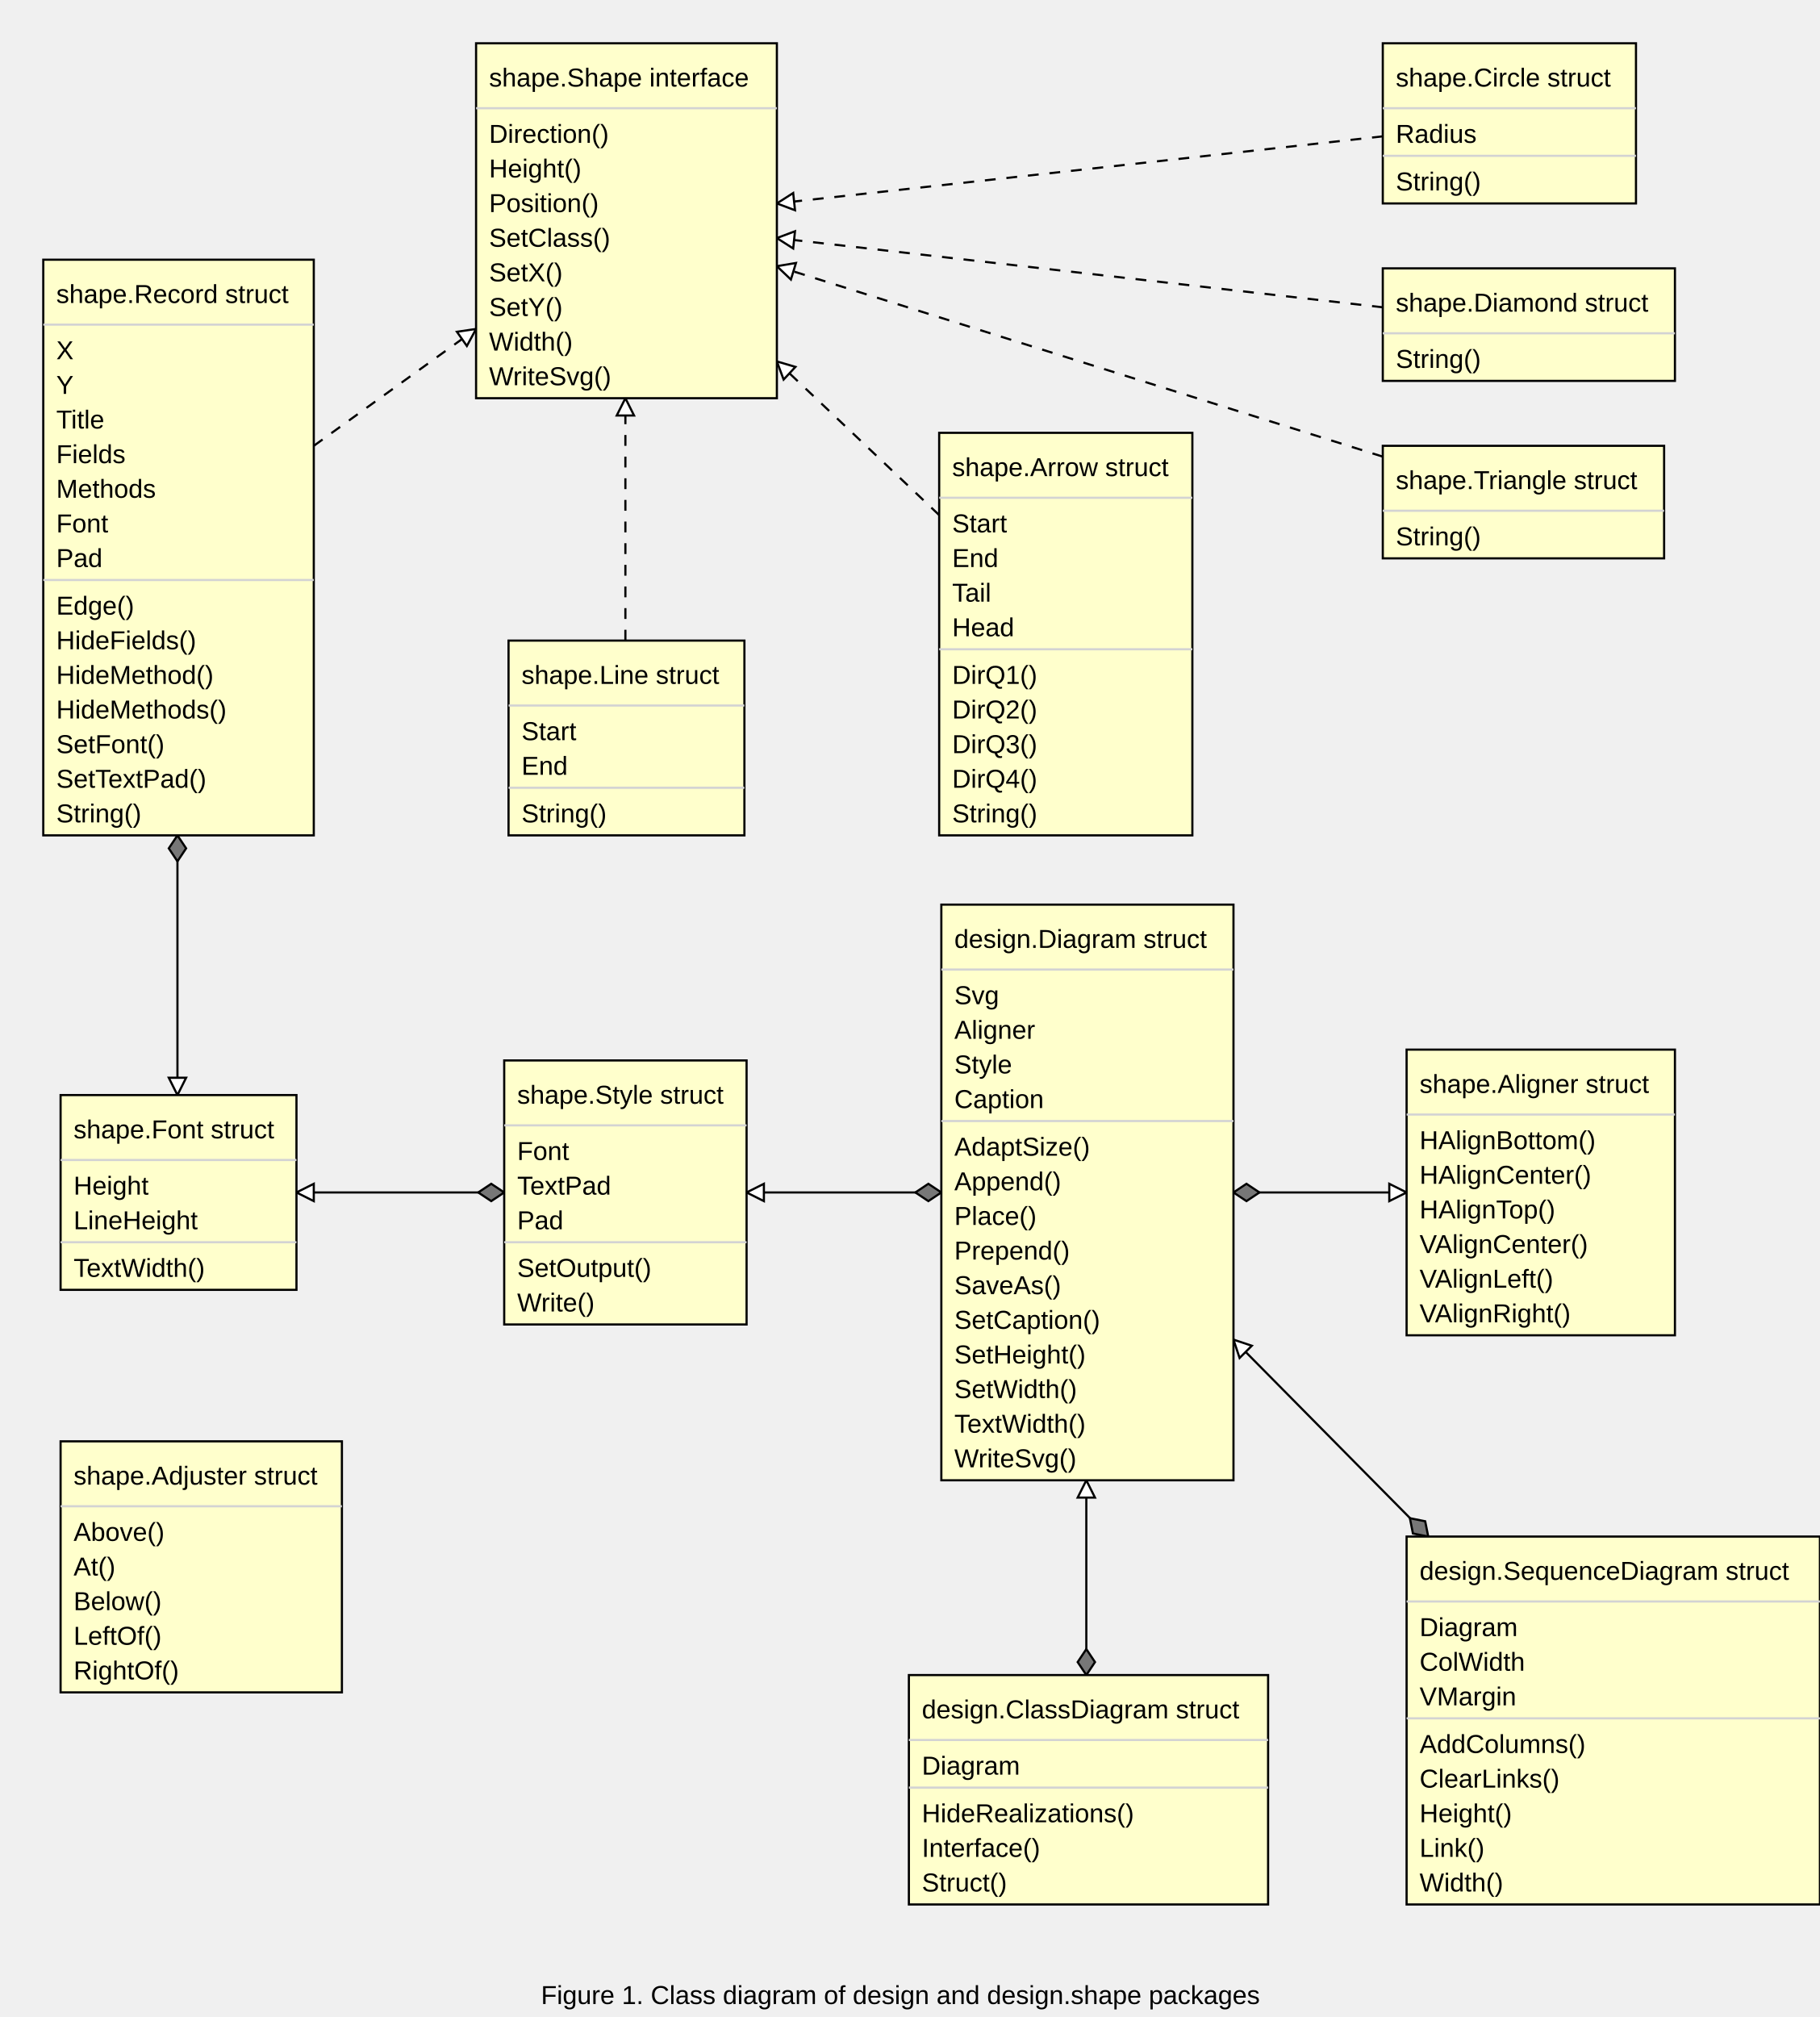
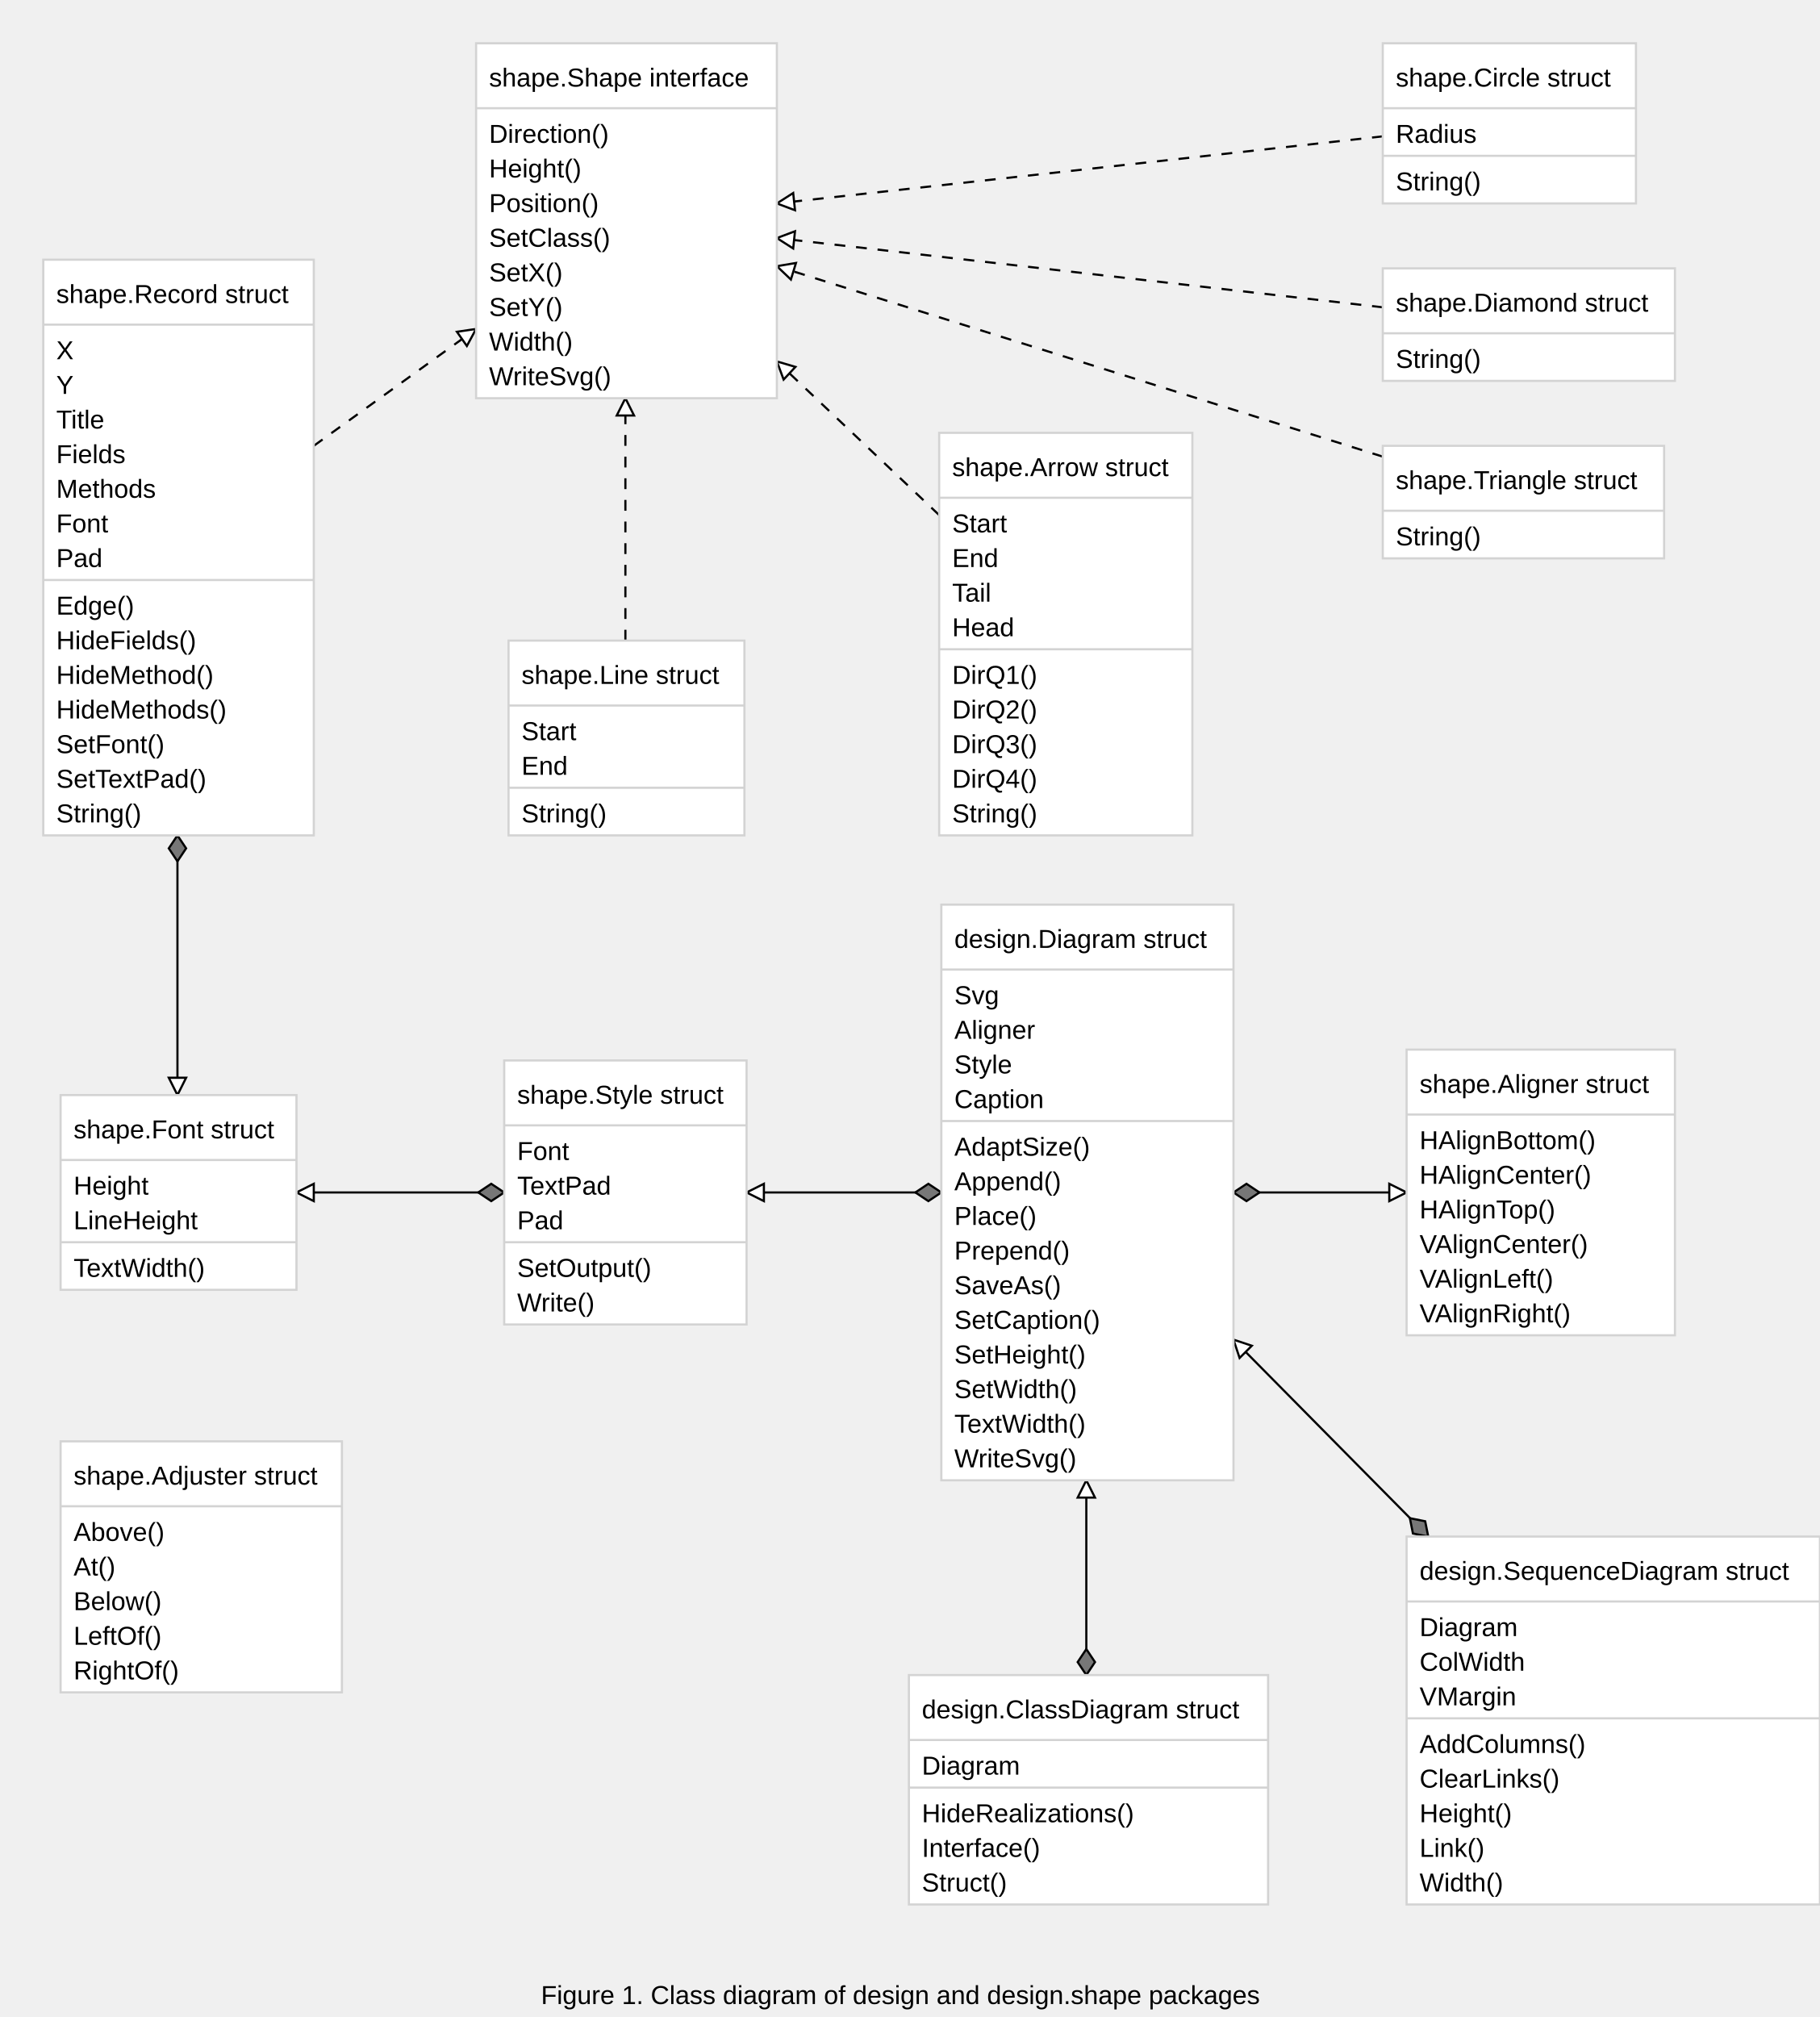
<svg xmlns="http://www.w3.org/2000/svg" width="841" height="932" font-family="Arial, Helvetica, sans-serif">
  <path stroke="black" stroke-dasharray="5,5,5" d="M145,206 L220,152" />
  <g transform="rotate(-35 220 152)">
    <path stroke="black" fill="#ffffff" d="M220,152 l-8,-4 l 0,8 Z" />
  </g>
  <path stroke="black" stroke-dasharray="5,5,5" d="M434,238 L359,167" />
  <g transform="rotate(223 359 167)">
    <path stroke="black" fill="#ffffff" d="M359,167 l-8,-4 l 0,8 Z" />
  </g>
  <path stroke="black" stroke-dasharray="5,5,5" d="M289,296 L289,184" />
  <g transform="rotate(-90 289 184)">
    <path stroke="black" fill="#ffffff" d="M289,184 l-8,-4 l 0,8 Z" />
  </g>
  <path stroke="black" stroke-dasharray="5,5,5" d="M639,63 L359,94" />
  <g transform="rotate(174 359 94)">
    <path stroke="black" fill="#ffffff" d="M359,94 l-8,-4 l 0,8 Z" />
  </g>
  <path stroke="black" stroke-dasharray="5,5,5" d="M639,142 L359,110" />
  <g transform="rotate(186 359 110)">
    <path stroke="black" fill="#ffffff" d="M359,110 l-8,-4 l 0,8 Z" />
  </g>
  <path stroke="black" stroke-dasharray="5,5,5" d="M639,211 L359,123" />
  <g transform="rotate(197 359 123)">
    <path stroke="black" fill="#ffffff" d="M359,123 l-8,-4 l 0,8 Z" />
  </g>
  <path stroke="black" d="M82,386 L82,506" />
  <g transform="rotate(90 82 386)">
    <path stroke="black" fill="#777777" d="M82,386 l 6,-4 6,4 -6,4 -6,-4" />
  </g>
  <g transform="rotate(90 82 506)">
    <path stroke="black" fill="#ffffff" d="M82,506 l-8,-4 l 0,8 Z" />
  </g>
  <path stroke="black" d="M233,551 L137,551" />
  <g transform="rotate(180 233 551)">
    <path stroke="black" fill="#777777" d="M233,551 l 6,-4 6,4 -6,4 -6,-4" />
  </g>
  <g transform="rotate(180 137 551)">
    <path stroke="black" fill="#ffffff" d="M137,551 l-8,-4 l 0,8 Z" />
  </g>
  <path stroke="black" d="M660,710 L570,619" />
  <g transform="rotate(225 660 710)">
    <path stroke="black" fill="#777777" d="M660,710 l 6,-4 6,4 -6,4 -6,-4" />
  </g>
  <g transform="rotate(225 570 619)">
    <path stroke="black" fill="#ffffff" d="M570,619 l-8,-4 l 0,8 Z" />
  </g>
  <path stroke="black" d="M502,774 L502,684" />
  <g transform="rotate(-90 502 774)">
    <path stroke="black" fill="#777777" d="M502,774 l 6,-4 6,4 -6,4 -6,-4" />
  </g>
  <g transform="rotate(-90 502 684)">
    <path stroke="black" fill="#ffffff" d="M502,684 l-8,-4 l 0,8 Z" />
  </g>
  <path stroke="black" d="M570,551 L650,551" />
  <g transform="rotate(0 570 551)">
    <path stroke="black" fill="#777777" d="M570,551 l 6,-4 6,4 -6,4 -6,-4" />
  </g>
  <g transform="rotate(0 650 551)">
    <path stroke="black" fill="#ffffff" d="M650,551 l-8,-4 l 0,8 Z" />
  </g>
  <path stroke="black" d="M435,551 L345,551" />
  <g transform="rotate(180 435 551)">
    <path stroke="black" fill="#777777" d="M435,551 l 6,-4 6,4 -6,4 -6,-4" />
  </g>
  <g transform="rotate(180 345 551)">
    <path stroke="black" fill="#ffffff" d="M345,551 l-8,-4 l 0,8 Z" />
  </g>
-   <rect stroke="black" fill="#ffffcc" x="220" y="20" width="139" height="164" />
+   <rect stroke="#d3d3d3" fill="#ffffff" x="220" y="20" width="139" height="164" />
  <line stroke="#d3d3d3" x1="220" y1="50" x2="359" y2="50" />
  <text font-family="Arial,Helvetica,sans-serif" font-size="12px" x="226" y="66">Direction()</text>
  <text font-family="Arial,Helvetica,sans-serif" font-size="12px" x="226" y="82">Height()</text>
  <text font-family="Arial,Helvetica,sans-serif" font-size="12px" x="226" y="98">Position()</text>
  <text font-family="Arial,Helvetica,sans-serif" font-size="12px" x="226" y="114">SetClass()</text>
  <text font-family="Arial,Helvetica,sans-serif" font-size="12px" x="226" y="130">SetX()</text>
  <text font-family="Arial,Helvetica,sans-serif" font-size="12px" x="226" y="146">SetY()</text>
  <text font-family="Arial,Helvetica,sans-serif" font-size="12px" x="226" y="162">Width()</text>
  <text font-family="Arial,Helvetica,sans-serif" font-size="12px" x="226" y="178">WriteSvg()</text>
  <text font-family="Arial,Helvetica,sans-serif" font-size="12px" x="226" y="40">shape.Shape interface</text>
-   <rect stroke="black" fill="#ffffcc" x="20" y="120" width="125" height="266" />
+   <rect stroke="#d3d3d3" fill="#ffffff" x="20" y="120" width="125" height="266" />
  <line stroke="#d3d3d3" x1="20" y1="150" x2="145" y2="150" />
  <text font-family="Arial,Helvetica,sans-serif" font-size="12px" x="26" y="166">X</text>
  <text font-family="Arial,Helvetica,sans-serif" font-size="12px" x="26" y="182">Y</text>
  <text font-family="Arial,Helvetica,sans-serif" font-size="12px" x="26" y="198">Title</text>
  <text font-family="Arial,Helvetica,sans-serif" font-size="12px" x="26" y="214">Fields</text>
  <text font-family="Arial,Helvetica,sans-serif" font-size="12px" x="26" y="230">Methods</text>
  <text font-family="Arial,Helvetica,sans-serif" font-size="12px" x="26" y="246">Font</text>
  <text font-family="Arial,Helvetica,sans-serif" font-size="12px" x="26" y="262">Pad</text>
  <line stroke="#d3d3d3" x1="20" y1="268" x2="145" y2="268" />
  <text font-family="Arial,Helvetica,sans-serif" font-size="12px" x="26" y="284">Edge()</text>
  <text font-family="Arial,Helvetica,sans-serif" font-size="12px" x="26" y="300">HideFields()</text>
  <text font-family="Arial,Helvetica,sans-serif" font-size="12px" x="26" y="316">HideMethod()</text>
  <text font-family="Arial,Helvetica,sans-serif" font-size="12px" x="26" y="332">HideMethods()</text>
  <text font-family="Arial,Helvetica,sans-serif" font-size="12px" x="26" y="348">SetFont()</text>
  <text font-family="Arial,Helvetica,sans-serif" font-size="12px" x="26" y="364">SetTextPad()</text>
  <text font-family="Arial,Helvetica,sans-serif" font-size="12px" x="26" y="380">String()</text>
  <text font-family="Arial,Helvetica,sans-serif" font-size="12px" x="26" y="140">shape.Record struct</text>
-   <rect stroke="black" fill="#ffffcc" x="235" y="296" width="109" height="90" />
+   <rect stroke="#d3d3d3" fill="#ffffff" x="235" y="296" width="109" height="90" />
  <line stroke="#d3d3d3" x1="235" y1="326" x2="344" y2="326" />
  <text font-family="Arial,Helvetica,sans-serif" font-size="12px" x="241" y="342">Start</text>
  <text font-family="Arial,Helvetica,sans-serif" font-size="12px" x="241" y="358">End</text>
  <line stroke="#d3d3d3" x1="235" y1="364" x2="344" y2="364" />
  <text font-family="Arial,Helvetica,sans-serif" font-size="12px" x="241" y="380">String()</text>
  <text font-family="Arial,Helvetica,sans-serif" font-size="12px" x="241" y="316">shape.Line struct</text>
-   <rect stroke="black" fill="#ffffcc" x="434" y="200" width="117" height="186" />
+   <rect stroke="#d3d3d3" fill="#ffffff" x="434" y="200" width="117" height="186" />
  <line stroke="#d3d3d3" x1="434" y1="230" x2="551" y2="230" />
  <text font-family="Arial,Helvetica,sans-serif" font-size="12px" x="440" y="246">Start</text>
  <text font-family="Arial,Helvetica,sans-serif" font-size="12px" x="440" y="262">End</text>
  <text font-family="Arial,Helvetica,sans-serif" font-size="12px" x="440" y="278">Tail</text>
  <text font-family="Arial,Helvetica,sans-serif" font-size="12px" x="440" y="294">Head</text>
  <line stroke="#d3d3d3" x1="434" y1="300" x2="551" y2="300" />
  <text font-family="Arial,Helvetica,sans-serif" font-size="12px" x="440" y="316">DirQ1()</text>
  <text font-family="Arial,Helvetica,sans-serif" font-size="12px" x="440" y="332">DirQ2()</text>
  <text font-family="Arial,Helvetica,sans-serif" font-size="12px" x="440" y="348">DirQ3()</text>
  <text font-family="Arial,Helvetica,sans-serif" font-size="12px" x="440" y="364">DirQ4()</text>
  <text font-family="Arial,Helvetica,sans-serif" font-size="12px" x="440" y="380">String()</text>
  <text font-family="Arial,Helvetica,sans-serif" font-size="12px" x="440" y="220">shape.Arrow struct</text>
-   <rect stroke="black" fill="#ffffcc" x="639" y="20" width="117" height="74" />
+   <rect stroke="#d3d3d3" fill="#ffffff" x="639" y="20" width="117" height="74" />
  <line stroke="#d3d3d3" x1="639" y1="50" x2="756" y2="50" />
  <text font-family="Arial,Helvetica,sans-serif" font-size="12px" x="645" y="66">Radius</text>
  <line stroke="#d3d3d3" x1="639" y1="72" x2="756" y2="72" />
  <text font-family="Arial,Helvetica,sans-serif" font-size="12px" x="645" y="88">String()</text>
  <text font-family="Arial,Helvetica,sans-serif" font-size="12px" x="645" y="40">shape.Circle struct</text>
-   <rect stroke="black" fill="#ffffcc" x="639" y="124" width="135" height="52" />
+   <rect stroke="#d3d3d3" fill="#ffffff" x="639" y="124" width="135" height="52" />
  <line stroke="#d3d3d3" x1="639" y1="154" x2="774" y2="154" />
  <text font-family="Arial,Helvetica,sans-serif" font-size="12px" x="645" y="170">String()</text>
  <text font-family="Arial,Helvetica,sans-serif" font-size="12px" x="645" y="144">shape.Diamond struct</text>
-   <rect stroke="black" fill="#ffffcc" x="639" y="206" width="130" height="52" />
+   <rect stroke="#d3d3d3" fill="#ffffff" x="639" y="206" width="130" height="52" />
  <line stroke="#d3d3d3" x1="639" y1="236" x2="769" y2="236" />
  <text font-family="Arial,Helvetica,sans-serif" font-size="12px" x="645" y="252">String()</text>
  <text font-family="Arial,Helvetica,sans-serif" font-size="12px" x="645" y="226">shape.Triangle struct</text>
-   <rect stroke="black" fill="#ffffcc" x="28" y="506" width="109" height="90" />
+   <rect stroke="#d3d3d3" fill="#ffffff" x="28" y="506" width="109" height="90" />
  <line stroke="#d3d3d3" x1="28" y1="536" x2="137" y2="536" />
  <text font-family="Arial,Helvetica,sans-serif" font-size="12px" x="34" y="552">Height</text>
  <text font-family="Arial,Helvetica,sans-serif" font-size="12px" x="34" y="568">LineHeight</text>
  <line stroke="#d3d3d3" x1="28" y1="574" x2="137" y2="574" />
  <text font-family="Arial,Helvetica,sans-serif" font-size="12px" x="34" y="590">TextWidth()</text>
  <text font-family="Arial,Helvetica,sans-serif" font-size="12px" x="34" y="526">shape.Font struct</text>
-   <rect stroke="black" fill="#ffffcc" x="233" y="490" width="112" height="122" />
+   <rect stroke="#d3d3d3" fill="#ffffff" x="233" y="490" width="112" height="122" />
  <line stroke="#d3d3d3" x1="233" y1="520" x2="345" y2="520" />
  <text font-family="Arial,Helvetica,sans-serif" font-size="12px" x="239" y="536">Font</text>
  <text font-family="Arial,Helvetica,sans-serif" font-size="12px" x="239" y="552">TextPad</text>
  <text font-family="Arial,Helvetica,sans-serif" font-size="12px" x="239" y="568">Pad</text>
  <line stroke="#d3d3d3" x1="233" y1="574" x2="345" y2="574" />
  <text font-family="Arial,Helvetica,sans-serif" font-size="12px" x="239" y="590">SetOutput()</text>
  <text font-family="Arial,Helvetica,sans-serif" font-size="12px" x="239" y="606">Write()</text>
  <text font-family="Arial,Helvetica,sans-serif" font-size="12px" x="239" y="510">shape.Style struct</text>
-   <rect stroke="black" fill="#ffffcc" x="435" y="418" width="135" height="266" />
+   <rect stroke="#d3d3d3" fill="#ffffff" x="435" y="418" width="135" height="266" />
  <line stroke="#d3d3d3" x1="435" y1="448" x2="570" y2="448" />
  <text font-family="Arial,Helvetica,sans-serif" font-size="12px" x="441" y="464">Svg</text>
  <text font-family="Arial,Helvetica,sans-serif" font-size="12px" x="441" y="480">Aligner</text>
  <text font-family="Arial,Helvetica,sans-serif" font-size="12px" x="441" y="496">Style</text>
  <text font-family="Arial,Helvetica,sans-serif" font-size="12px" x="441" y="512">Caption</text>
  <line stroke="#d3d3d3" x1="435" y1="518" x2="570" y2="518" />
  <text font-family="Arial,Helvetica,sans-serif" font-size="12px" x="441" y="534">AdaptSize()</text>
  <text font-family="Arial,Helvetica,sans-serif" font-size="12px" x="441" y="550">Append()</text>
  <text font-family="Arial,Helvetica,sans-serif" font-size="12px" x="441" y="566">Place()</text>
  <text font-family="Arial,Helvetica,sans-serif" font-size="12px" x="441" y="582">Prepend()</text>
  <text font-family="Arial,Helvetica,sans-serif" font-size="12px" x="441" y="598">SaveAs()</text>
  <text font-family="Arial,Helvetica,sans-serif" font-size="12px" x="441" y="614">SetCaption()</text>
  <text font-family="Arial,Helvetica,sans-serif" font-size="12px" x="441" y="630">SetHeight()</text>
  <text font-family="Arial,Helvetica,sans-serif" font-size="12px" x="441" y="646">SetWidth()</text>
  <text font-family="Arial,Helvetica,sans-serif" font-size="12px" x="441" y="662">TextWidth()</text>
  <text font-family="Arial,Helvetica,sans-serif" font-size="12px" x="441" y="678">WriteSvg()</text>
  <text font-family="Arial,Helvetica,sans-serif" font-size="12px" x="441" y="438">design.Diagram struct</text>
-   <rect stroke="black" fill="#ffffcc" x="650" y="485" width="124" height="132" />
+   <rect stroke="#d3d3d3" fill="#ffffff" x="650" y="485" width="124" height="132" />
  <line stroke="#d3d3d3" x1="650" y1="515" x2="774" y2="515" />
  <text font-family="Arial,Helvetica,sans-serif" font-size="12px" x="656" y="531">HAlignBottom()</text>
  <text font-family="Arial,Helvetica,sans-serif" font-size="12px" x="656" y="547">HAlignCenter()</text>
  <text font-family="Arial,Helvetica,sans-serif" font-size="12px" x="656" y="563">HAlignTop()</text>
  <text font-family="Arial,Helvetica,sans-serif" font-size="12px" x="656" y="579">VAlignCenter()</text>
  <text font-family="Arial,Helvetica,sans-serif" font-size="12px" x="656" y="595">VAlignLeft()</text>
  <text font-family="Arial,Helvetica,sans-serif" font-size="12px" x="656" y="611">VAlignRight()</text>
  <text font-family="Arial,Helvetica,sans-serif" font-size="12px" x="656" y="505">shape.Aligner struct</text>
-   <rect stroke="black" fill="#ffffcc" x="28" y="666" width="130" height="116" />
+   <rect stroke="#d3d3d3" fill="#ffffff" x="28" y="666" width="130" height="116" />
  <line stroke="#d3d3d3" x1="28" y1="696" x2="158" y2="696" />
  <text font-family="Arial,Helvetica,sans-serif" font-size="12px" x="34" y="712">Above()</text>
  <text font-family="Arial,Helvetica,sans-serif" font-size="12px" x="34" y="728">At()</text>
  <text font-family="Arial,Helvetica,sans-serif" font-size="12px" x="34" y="744">Below()</text>
  <text font-family="Arial,Helvetica,sans-serif" font-size="12px" x="34" y="760">LeftOf()</text>
  <text font-family="Arial,Helvetica,sans-serif" font-size="12px" x="34" y="776">RightOf()</text>
  <text font-family="Arial,Helvetica,sans-serif" font-size="12px" x="34" y="686">shape.Adjuster struct</text>
-   <rect stroke="black" fill="#ffffcc" x="650" y="710" width="191" height="170" />
+   <rect stroke="#d3d3d3" fill="#ffffff" x="650" y="710" width="191" height="170" />
  <line stroke="#d3d3d3" x1="650" y1="740" x2="841" y2="740" />
  <text font-family="Arial,Helvetica,sans-serif" font-size="12px" x="656" y="756">Diagram</text>
  <text font-family="Arial,Helvetica,sans-serif" font-size="12px" x="656" y="772">ColWidth</text>
  <text font-family="Arial,Helvetica,sans-serif" font-size="12px" x="656" y="788">VMargin</text>
  <line stroke="#d3d3d3" x1="650" y1="794" x2="841" y2="794" />
  <text font-family="Arial,Helvetica,sans-serif" font-size="12px" x="656" y="810">AddColumns()</text>
  <text font-family="Arial,Helvetica,sans-serif" font-size="12px" x="656" y="826">ClearLinks()</text>
  <text font-family="Arial,Helvetica,sans-serif" font-size="12px" x="656" y="842">Height()</text>
  <text font-family="Arial,Helvetica,sans-serif" font-size="12px" x="656" y="858">Link()</text>
  <text font-family="Arial,Helvetica,sans-serif" font-size="12px" x="656" y="874">Width()</text>
  <text font-family="Arial,Helvetica,sans-serif" font-size="12px" x="656" y="730">design.SequenceDiagram struct</text>
-   <rect stroke="black" fill="#ffffcc" x="420" y="774" width="166" height="106" />
+   <rect stroke="#d3d3d3" fill="#ffffff" x="420" y="774" width="166" height="106" />
  <line stroke="#d3d3d3" x1="420" y1="804" x2="586" y2="804" />
  <text font-family="Arial,Helvetica,sans-serif" font-size="12px" x="426" y="820">Diagram</text>
  <line stroke="#d3d3d3" x1="420" y1="826" x2="586" y2="826" />
  <text font-family="Arial,Helvetica,sans-serif" font-size="12px" x="426" y="842">HideRealizations()</text>
  <text font-family="Arial,Helvetica,sans-serif" font-size="12px" x="426" y="858">Interface()</text>
  <text font-family="Arial,Helvetica,sans-serif" font-size="12px" x="426" y="874">Struct()</text>
  <text font-family="Arial,Helvetica,sans-serif" font-size="12px" x="426" y="794">design.ClassDiagram struct</text>
  <text font-family="Arial,Helvetica,sans-serif" font-size="12px" x="250" y="926">Figure 1. Class diagram of design and design.shape packages</text>
</svg>
